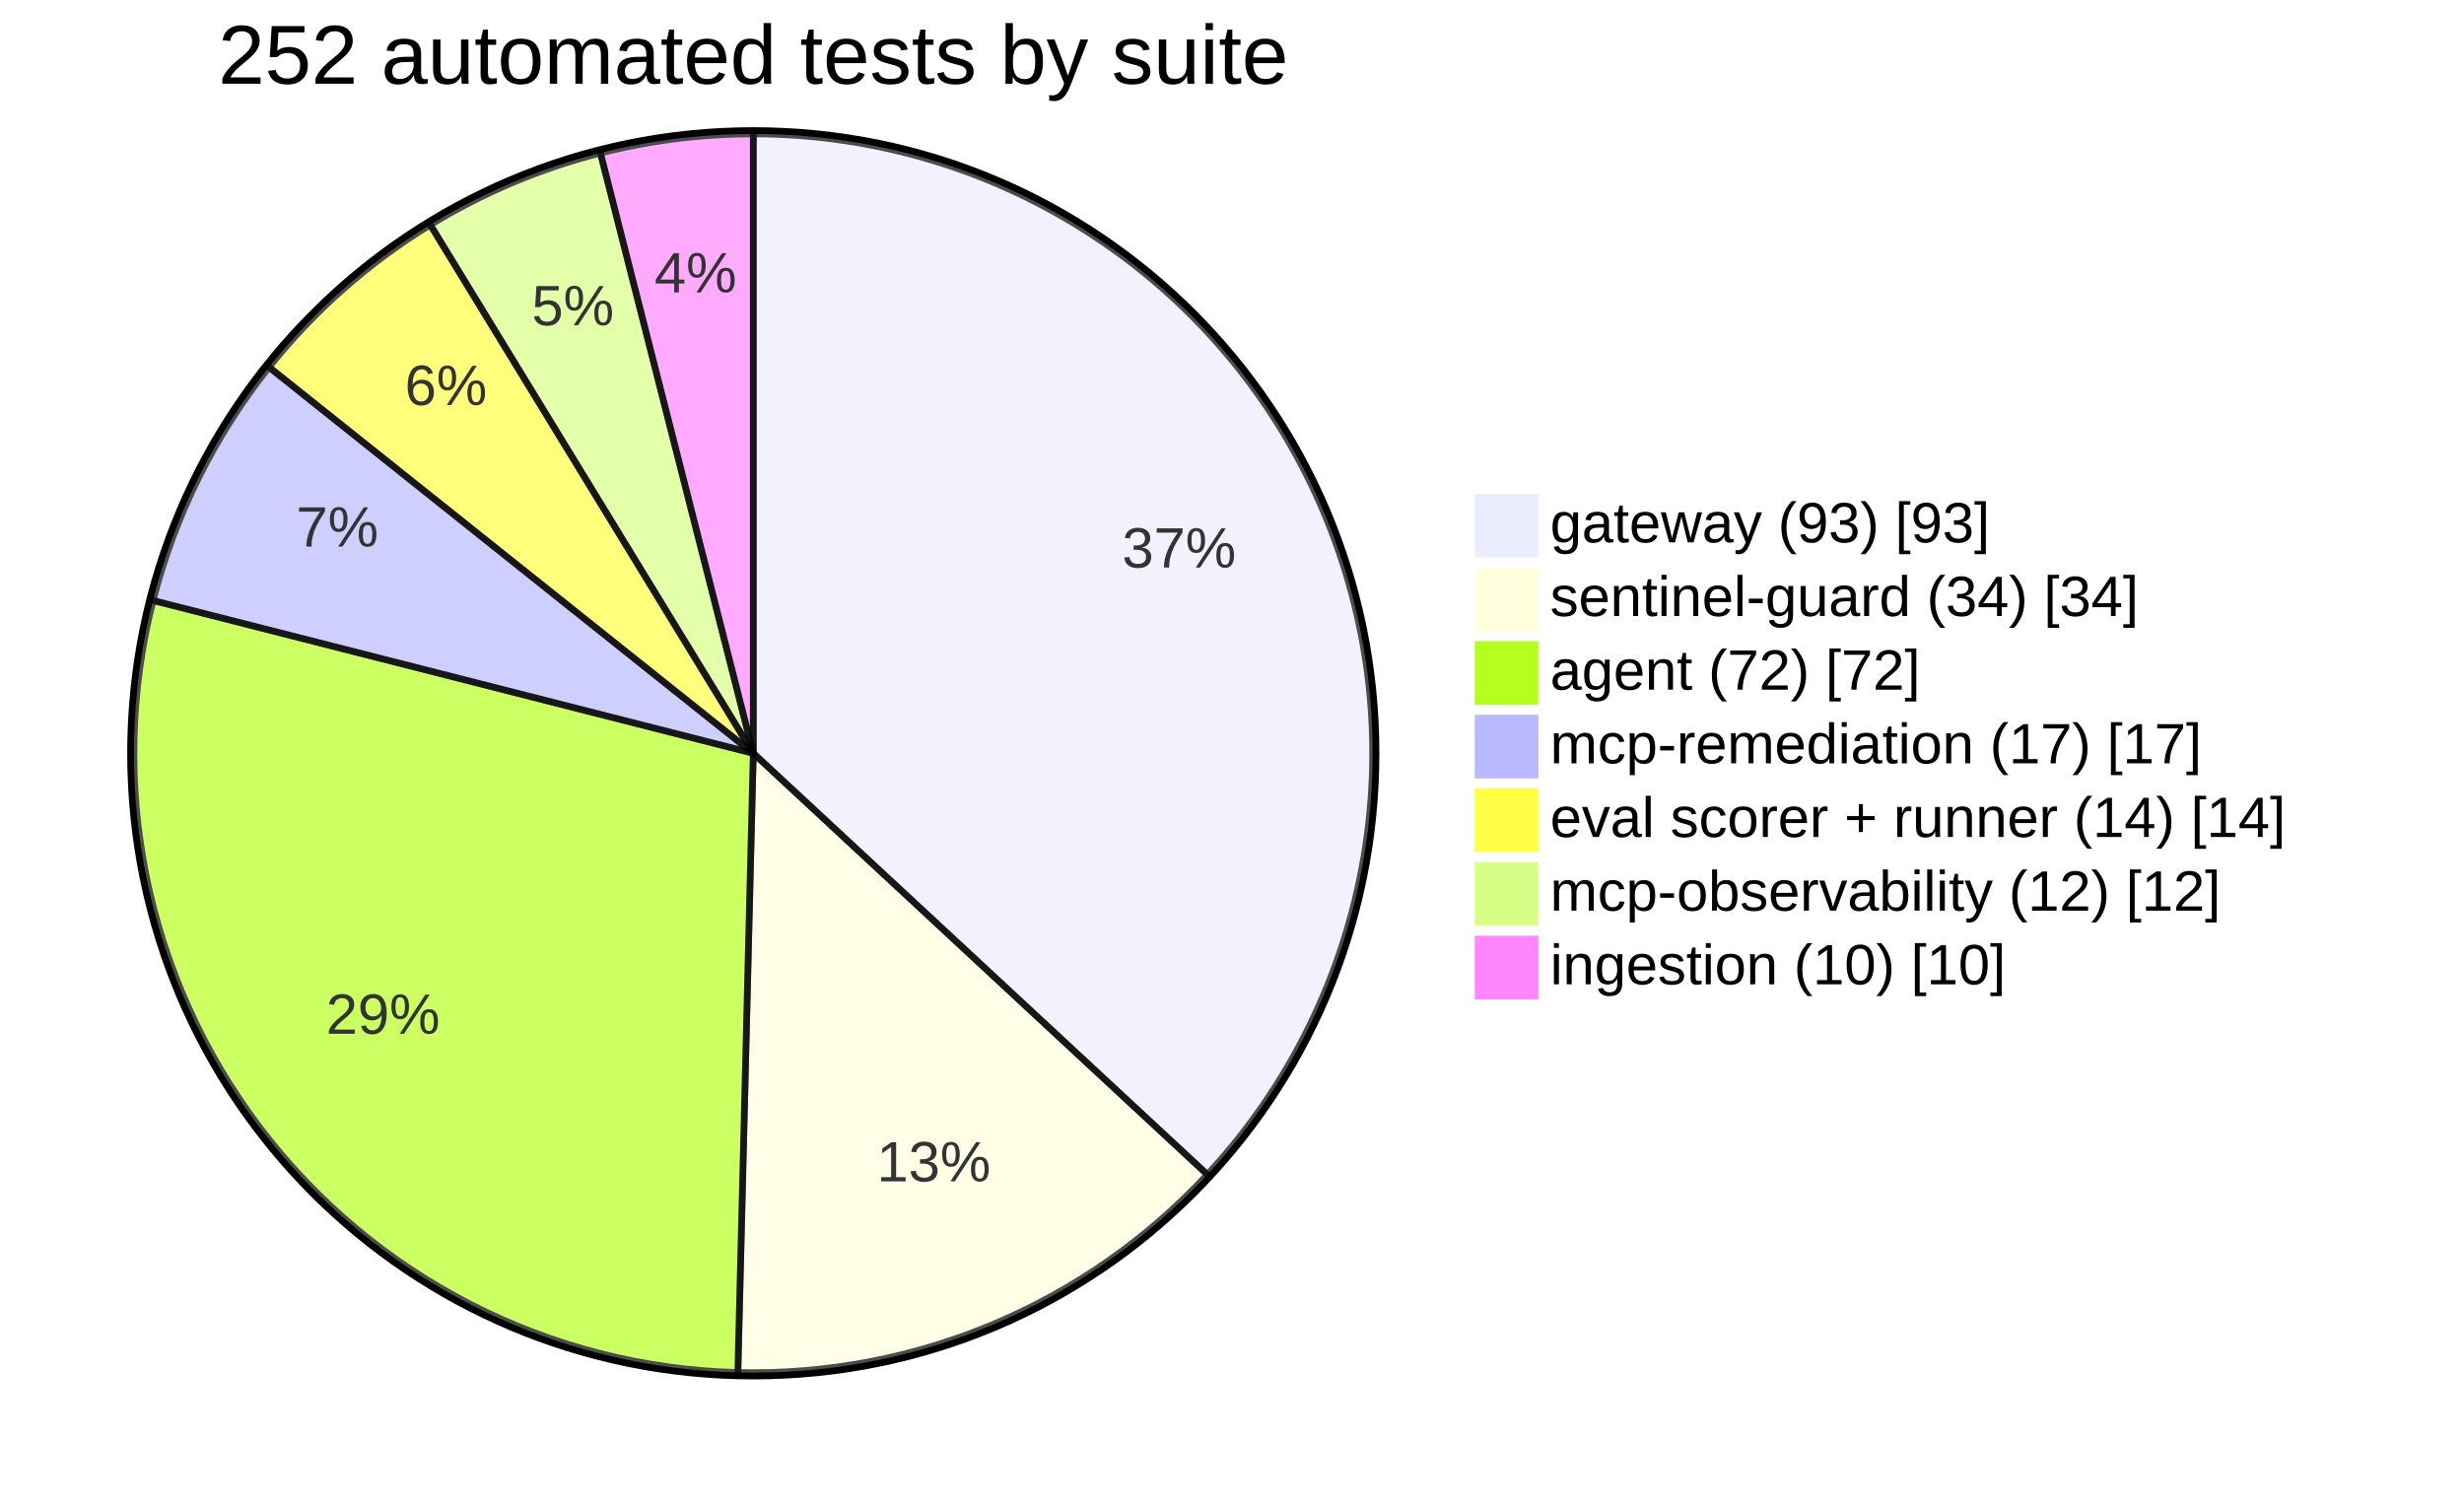
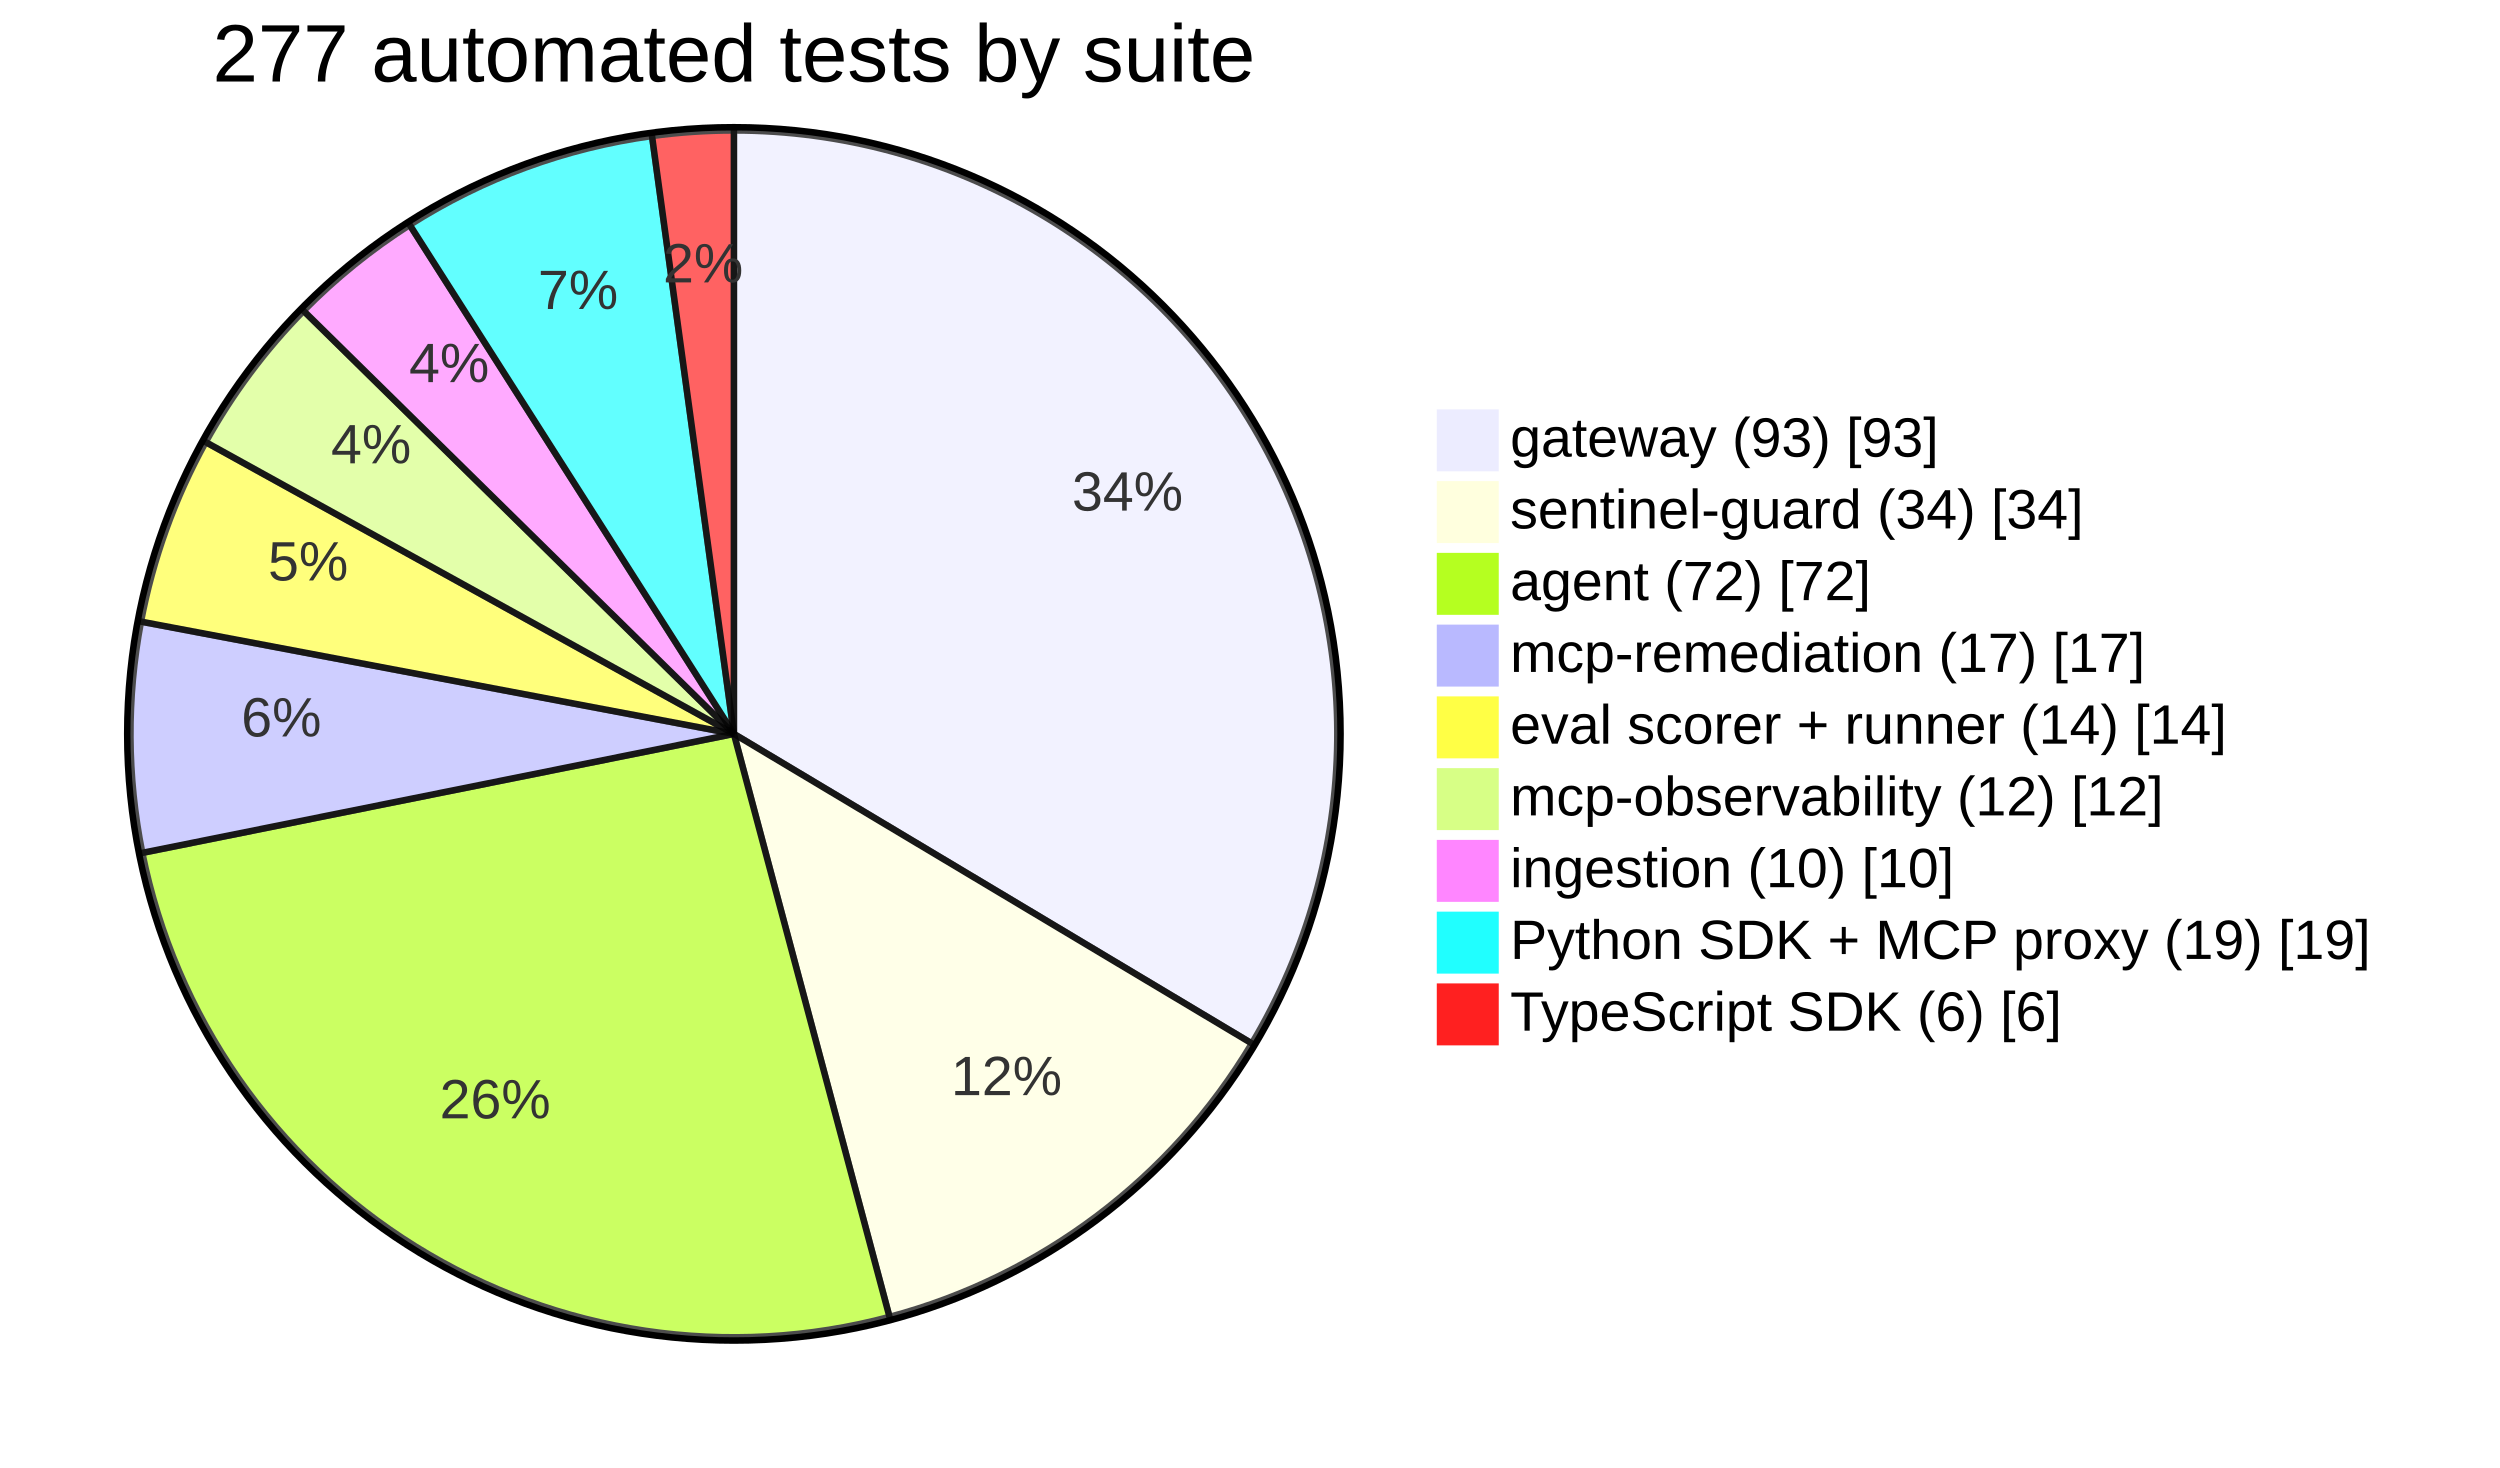
- <svg xmlns="http://www.w3.org/2000/svg" id="my-svg" width="100%" viewBox="0 0 735.969 450" style="max-width: 735.969px; background-color: white;" role="graphics-document document" aria-roledescription="pie">
+ <svg xmlns="http://www.w3.org/2000/svg" id="my-svg" width="100%" viewBox="0 0 766.469 450" style="max-width: 766.469px; background-color: white;" role="graphics-document document" aria-roledescription="pie">
  <style>#my-svg{font-family:"trebuchet ms",verdana,arial,sans-serif;font-size:16px;fill:#333;}@keyframes edge-animation-frame{from{stroke-dashoffset:0;}}@keyframes dash{to{stroke-dashoffset:0;}}#my-svg .edge-animation-slow{stroke-dasharray:9,5!important;stroke-dashoffset:900;animation:dash 50s linear infinite;stroke-linecap:round;}#my-svg .edge-animation-fast{stroke-dasharray:9,5!important;stroke-dashoffset:900;animation:dash 20s linear infinite;stroke-linecap:round;}#my-svg .error-icon{fill:#552222;}#my-svg .error-text{fill:#552222;stroke:#552222;}#my-svg .edge-thickness-normal{stroke-width:1px;}#my-svg .edge-thickness-thick{stroke-width:3.5px;}#my-svg .edge-pattern-solid{stroke-dasharray:0;}#my-svg .edge-thickness-invisible{stroke-width:0;fill:none;}#my-svg .edge-pattern-dashed{stroke-dasharray:3;}#my-svg .edge-pattern-dotted{stroke-dasharray:2;}#my-svg .marker{fill:#333333;stroke:#333333;}#my-svg .marker.cross{stroke:#333333;}#my-svg svg{font-family:"trebuchet ms",verdana,arial,sans-serif;font-size:16px;}#my-svg p{margin:0;}#my-svg .pieCircle{stroke:black;stroke-width:2px;opacity:0.7;}#my-svg .pieCircle.highlighted{scale:1.05;opacity:1;}#my-svg .pieCircle.highlightedOnHover:hover{transition-duration:250ms;scale:1.05;opacity:1;}#my-svg .pieOuterCircle{stroke:black;stroke-width:2px;fill:none;}#my-svg .pieTitleText{text-anchor:middle;font-size:25px;fill:black;font-family:"trebuchet ms",verdana,arial,sans-serif;}#my-svg .slice{font-family:"trebuchet ms",verdana,arial,sans-serif;fill:#333;font-size:17px;}#my-svg .legend text{fill:black;font-family:"trebuchet ms",verdana,arial,sans-serif;font-size:17px;}#my-svg .node .neo-node{stroke:#9370DB;}#my-svg [data-look="neo"].node rect,#my-svg [data-look="neo"].cluster rect,#my-svg [data-look="neo"].node polygon{stroke:#9370DB;filter:drop-shadow(1px 2px 2px rgba(185, 185, 185, 1));}#my-svg [data-look="neo"].swimlane.cluster rect{filter:none;}#my-svg [data-look="neo"].node path{stroke:#9370DB;stroke-width:1px;}#my-svg [data-look="neo"].node .outer-path{filter:drop-shadow(1px 2px 2px rgba(185, 185, 185, 1));}#my-svg [data-look="neo"].node .neo-line path{stroke:#9370DB;filter:none;}#my-svg [data-look="neo"].node circle{stroke:#9370DB;filter:drop-shadow(1px 2px 2px rgba(185, 185, 185, 1));}#my-svg [data-look="neo"].node circle .state-start{fill:#000000;}#my-svg [data-look="neo"].icon-shape .icon{fill:#9370DB;filter:drop-shadow(1px 2px 2px rgba(185, 185, 185, 1));}#my-svg [data-look="neo"].icon-shape .icon-neo path{stroke:#9370DB;filter:drop-shadow(1px 2px 2px rgba(185, 185, 185, 1));}#my-svg :root{--mermaid-font-family:"trebuchet ms",verdana,arial,sans-serif;}</style>
  <g />
  <g transform="translate(225,225)">
    <g>
      <circle cx="0" cy="0" r="186" class="pieOuterCircle" />
-       <path d="M0,-185A185,185,0,0,1,135.615,125.832L0,0Z" fill="#ECECFF" class="pieCircle" />
-       <path d="M135.615,125.832A185,185,0,0,1,-4.612,184.942L0,0Z" fill="#ffffde" class="pieCircle" />
-       <path d="M-4.612,184.942A185,185,0,0,1,-179.279,-45.65L0,0Z" fill="hsl(80, 100%, 56.275%)" class="pieCircle" />
-       <path d="M-179.279,-45.65A185,185,0,0,1,-144.639,-115.346L0,0Z" fill="hsl(240, 100%, 86.275%)" class="pieCircle" />
-       <path d="M-144.639,-115.346A185,185,0,0,1,-96.466,-157.859L0,0Z" fill="hsl(60, 100%, 63.529%)" class="pieCircle" />
-       <path d="M-96.466,-157.859A185,185,0,0,1,-45.65,-179.279L0,0Z" fill="hsl(80, 100%, 76.275%)" class="pieCircle" />
-       <path d="M-45.65,-179.279A185,185,0,0,1,0,-185L0,0Z" fill="hsl(300, 100%, 76.275%)" class="pieCircle" />
-       <text transform="translate(127.173,-55.48502)" class="slice" style="text-anchor: middle;">37%</text>
-       <text transform="translate(53.89533,127.8548)" class="slice" style="text-anchor: middle;">13%</text>
-       <text transform="translate(-110.6021,83.77786)" class="slice" style="text-anchor: middle;">29%</text>
-       <text transform="translate(-124.2492,-61.7551)" class="slice" style="text-anchor: middle;">7%</text>
-       <text transform="translate(-91.80891,-104.0321)" class="slice" style="text-anchor: middle;">6%</text>
-       <text transform="translate(-53.89533,-127.8548)" class="slice" style="text-anchor: middle;">5%</text>
-       <text transform="translate(-17.25269,-137.6732)" class="slice" style="text-anchor: middle;">4%</text>
+       <path d="M0,-185A185,185,0,0,1,158.798,94.912L0,0Z" fill="#ECECFF" class="pieCircle" />
+       <path d="M158.798,94.912A185,185,0,0,1,47.713,178.741L0,0Z" fill="#ffffde" class="pieCircle" />
+       <path d="M47.713,178.741A185,185,0,0,1,-181.368,36.477L0,0Z" fill="hsl(80, 100%, 56.275%)" class="pieCircle" />
+       <path d="M-181.368,36.477A185,185,0,0,1,-181.77,-34.418L0,0Z" fill="hsl(240, 100%, 86.275%)" class="pieCircle" />
+       <path d="M-181.77,-34.418A185,185,0,0,1,-161.934,-89.455L0,0Z" fill="hsl(60, 100%, 63.529%)" class="pieCircle" />
+       <path d="M-161.934,-89.455A185,185,0,0,1,-131.923,-129.697L0,0Z" fill="hsl(80, 100%, 76.275%)" class="pieCircle" />
+       <path d="M-131.923,-129.697A185,185,0,0,1,-99.376,-156.043L0,0Z" fill="hsl(300, 100%, 76.275%)" class="pieCircle" />
+       <path d="M-99.376,-156.043A185,185,0,0,1,-25.1,-183.289L0,0Z" fill="hsl(180, 100%, 56.275%)" class="pieCircle" />
+       <path d="M-25.1,-183.289A185,185,0,0,1,0,-185L0,0Z" fill="hsl(0, 100%, 56.275%)" class="pieCircle" />
+       <text transform="translate(120.6821,-68.46449)" class="slice" style="text-anchor: middle;">34%</text>
+       <text transform="translate(83.57862,110.7528)" class="slice" style="text-anchor: middle;">12%</text>
+       <text transform="translate(-73.1998,117.8701)" class="slice" style="text-anchor: middle;">26%</text>
+       <text transform="translate(-138.7478,0.7868116)" class="slice" style="text-anchor: middle;">6%</text>
+       <text transform="translate(-130.5312,-47.0443)" class="slice" style="text-anchor: middle;">5%</text>
+       <text transform="translate(-111.2249,-82.94923)" class="slice" style="text-anchor: middle;">4%</text>
+       <text transform="translate(-87.29782,-107.8455)" class="slice" style="text-anchor: middle;">4%</text>
+       <text transform="translate(-47.78375,-130.2623)" class="slice" style="text-anchor: middle;">7%</text>
+       <text transform="translate(-9.434505,-138.4289)" class="slice" style="text-anchor: middle;">2%</text>
    </g>
-     <text x="0" y="-200" class="pieTitleText">252 automated tests by suite</text>
-     <g class="legend" transform="translate(216,-77)">
+     <text x="0" y="-200" class="pieTitleText">277 automated tests by suite</text>
+     <g class="legend" transform="translate(216,-99)">
      <rect width="18" height="18" style="fill: rgb(236, 236, 255); stroke: rgb(236, 236, 255);" />
      <text x="22" y="14">gateway (93) [93]</text>
    </g>
-     <g class="legend" transform="translate(216,-55)">
+     <g class="legend" transform="translate(216,-77)">
      <rect width="18" height="18" style="fill: rgb(255, 255, 222); stroke: rgb(255, 255, 222);" />
      <text x="22" y="14">sentinel-guard (34) [34]</text>
    </g>
-     <g class="legend" transform="translate(216,-33)">
+     <g class="legend" transform="translate(216,-55)">
      <rect width="18" height="18" style="fill: rgb(181, 255, 32); stroke: rgb(181, 255, 32);" />
      <text x="22" y="14">agent (72) [72]</text>
    </g>
-     <g class="legend" transform="translate(216,-11)">
+     <g class="legend" transform="translate(216,-33)">
      <rect width="18" height="18" style="fill: rgb(185, 185, 255); stroke: rgb(185, 185, 255);" />
      <text x="22" y="14">mcp-remediation (17) [17]</text>
    </g>
-     <g class="legend" transform="translate(216,11)">
+     <g class="legend" transform="translate(216,-11)">
      <rect width="18" height="18" style="fill: rgb(255, 255, 69); stroke: rgb(255, 255, 69);" />
      <text x="22" y="14">eval scorer + runner (14) [14]</text>
    </g>
-     <g class="legend" transform="translate(216,33)">
+     <g class="legend" transform="translate(216,11)">
      <rect width="18" height="18" style="fill: rgb(215, 255, 134); stroke: rgb(215, 255, 134);" />
      <text x="22" y="14">mcp-observability (12) [12]</text>
    </g>
-     <g class="legend" transform="translate(216,55)">
+     <g class="legend" transform="translate(216,33)">
      <rect width="18" height="18" style="fill: rgb(255, 134, 255); stroke: rgb(255, 134, 255);" />
      <text x="22" y="14">ingestion (10) [10]</text>
    </g>
+     <g class="legend" transform="translate(216,55)">
+       <rect width="18" height="18" style="fill: rgb(32, 255, 255); stroke: rgb(32, 255, 255);" />
+       <text x="22" y="14">Python SDK + MCP proxy (19) [19]</text>
+     </g>
+     <g class="legend" transform="translate(216,77)">
+       <rect width="18" height="18" style="fill: rgb(255, 32, 32); stroke: rgb(255, 32, 32);" />
+       <text x="22" y="14">TypeScript SDK (6) [6]</text>
+     </g>
  </g>
</svg>
